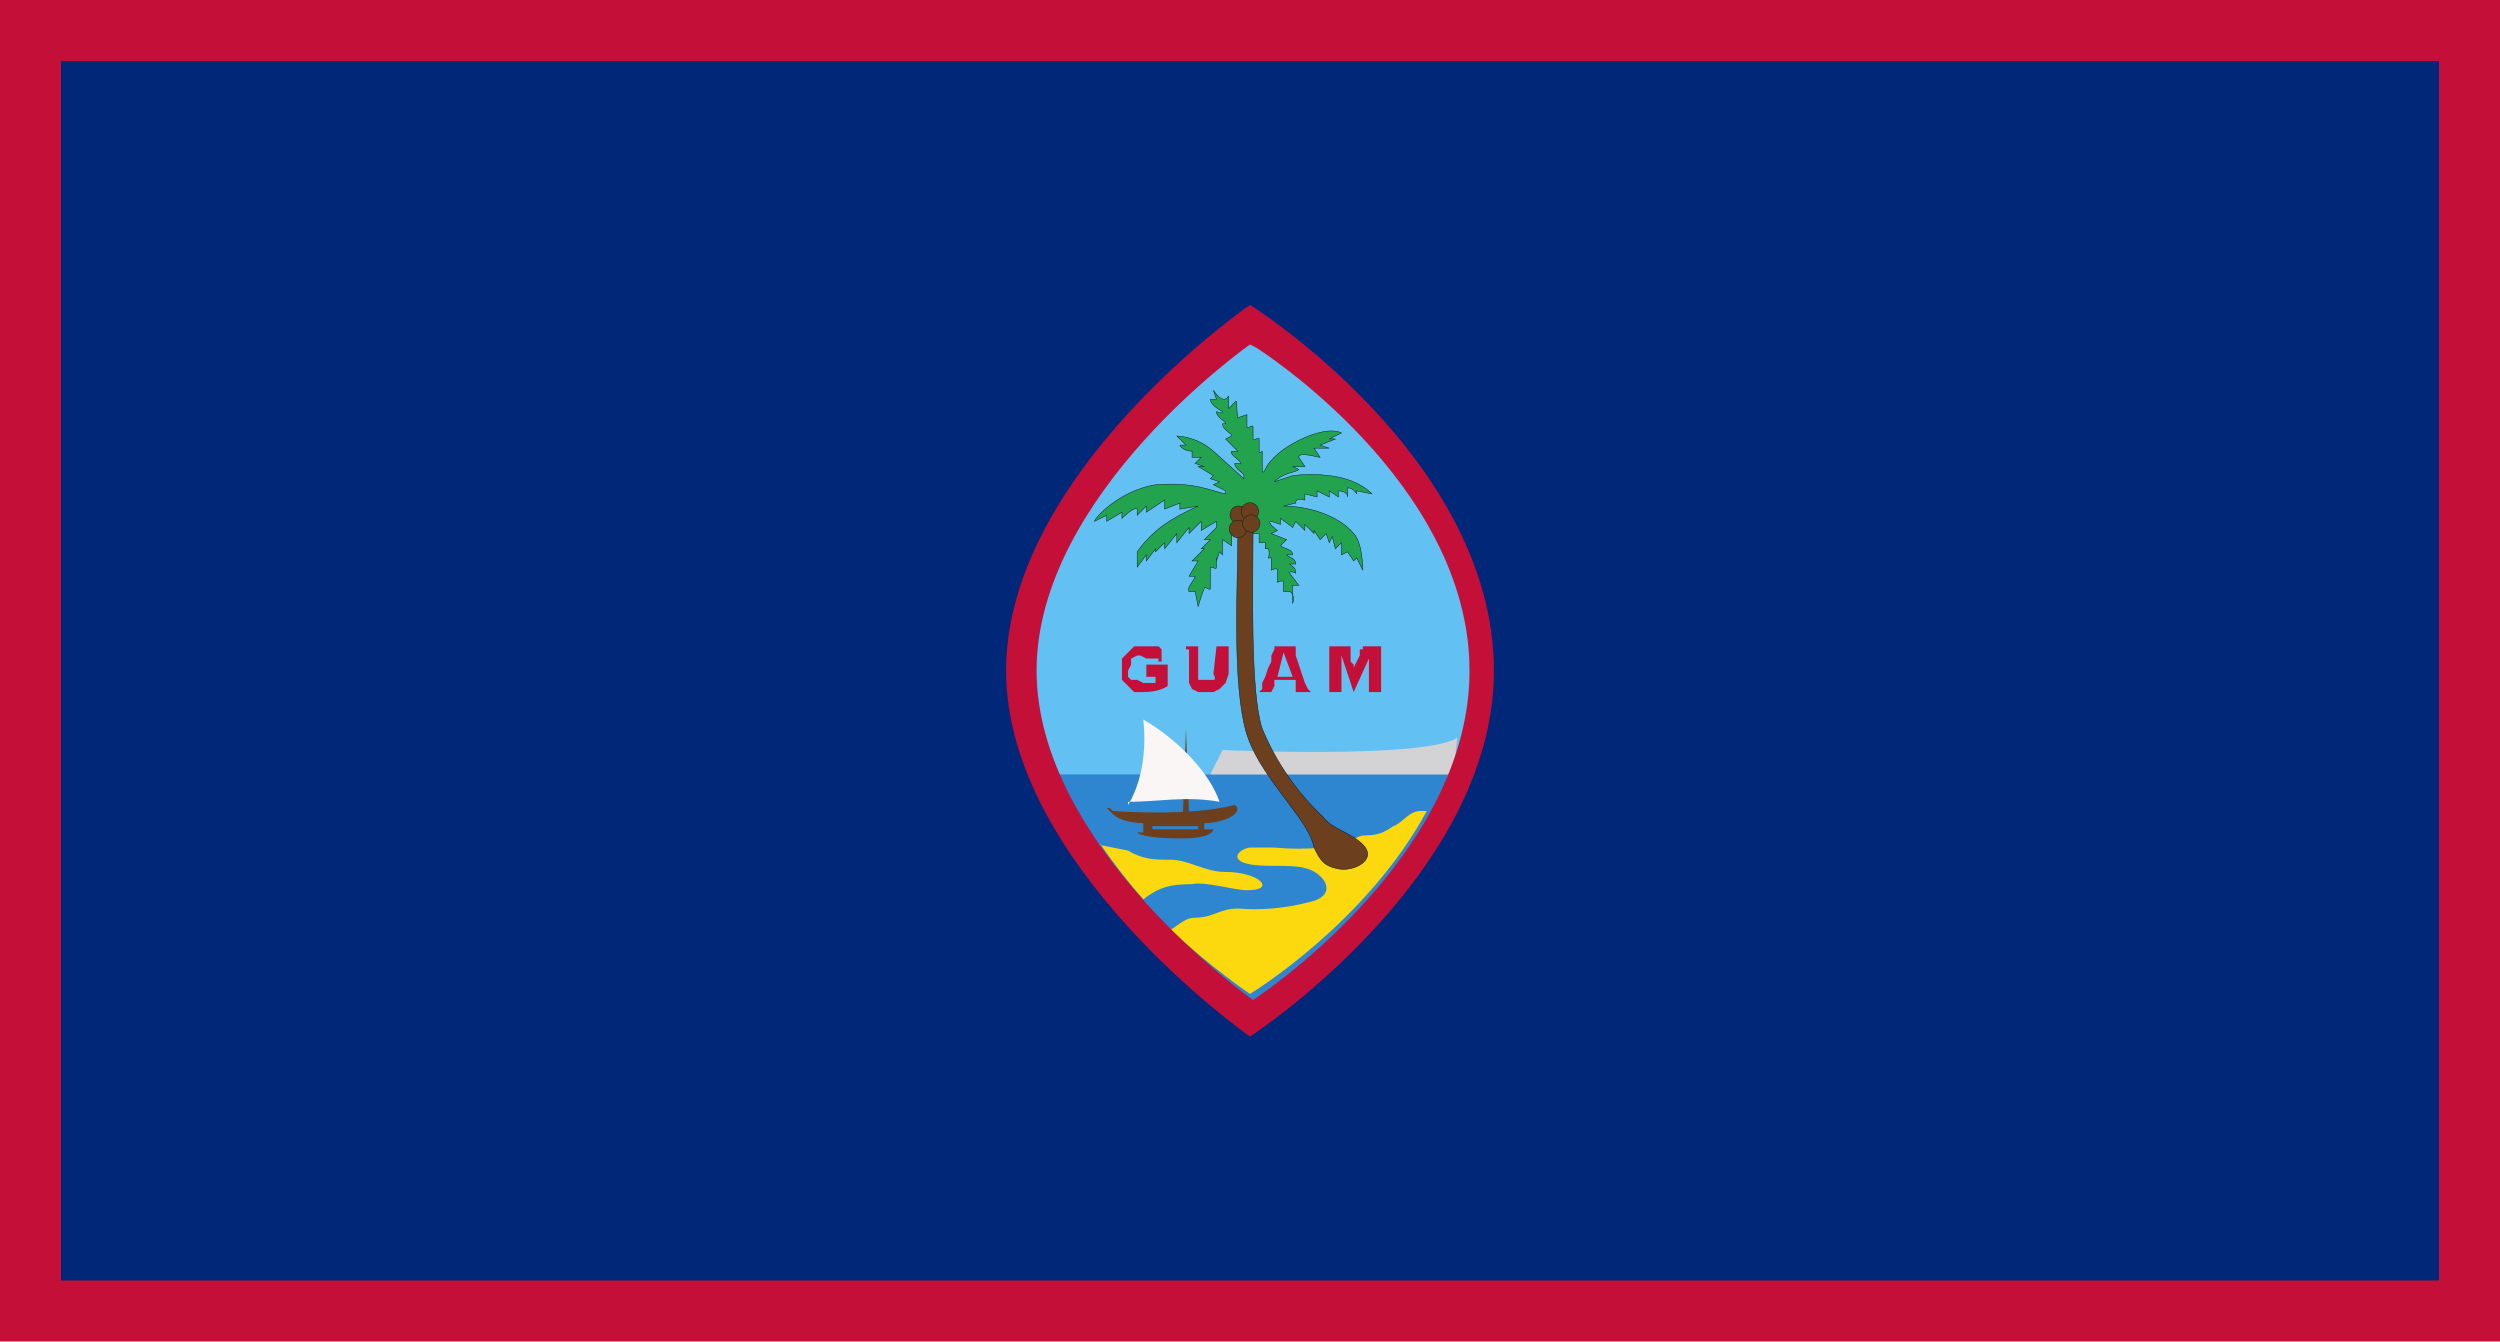
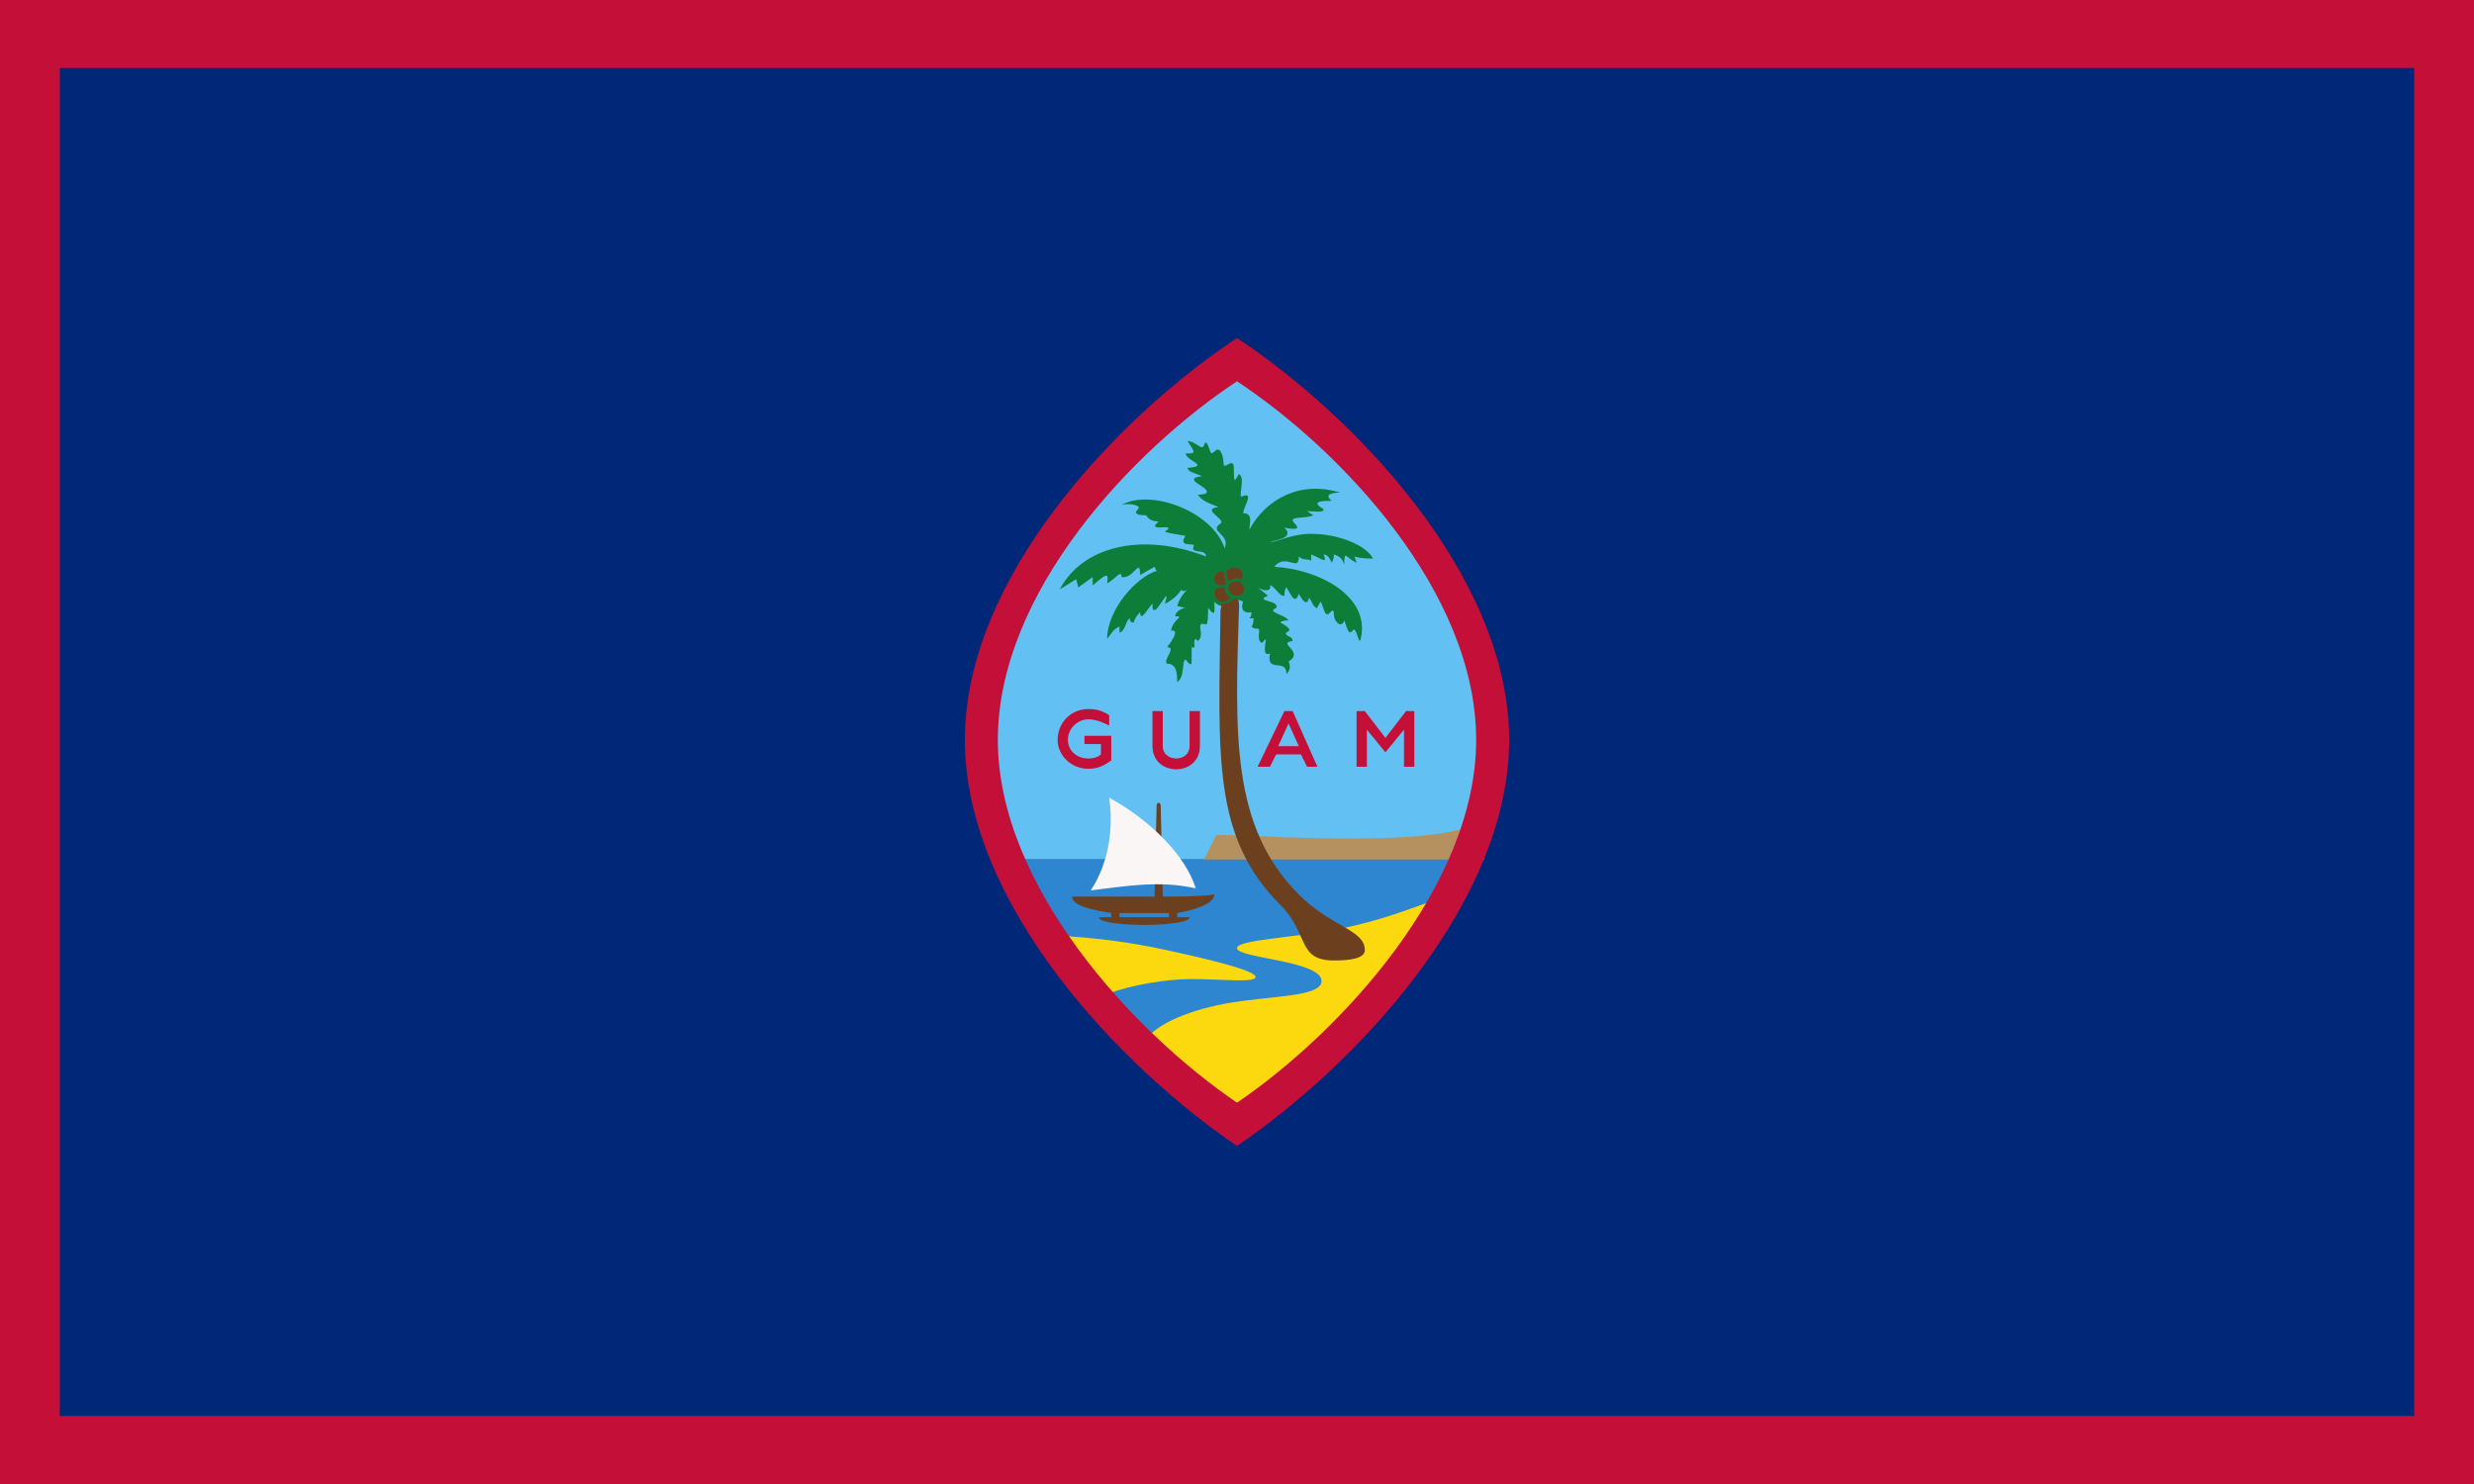
- <svg xmlns="http://www.w3.org/2000/svg" width="82in" height="44in" fill-rule="evenodd" clip-rule="evenodd" image-rendering="optimizeQuality" shape-rendering="geometricPrecision" text-rendering="geometricPrecision" viewBox="0 0 82 44">
-   <path fill="#c40f38" d="M0 0h82v44H0z" />
-   <path fill="#012778" d="M2 2h78v40H2z" />
-   <path fill="#62c1f2" d="M41 10.7s-7.6 5.5-7.6 11.2c0 5.8 7.6 11.4 7.6 11.4s7.6-5.2 7.6-11.4c0-6.1-7.6-11.2-7.6-11.2z" />
-   <path fill="#2d86cf" d="M34.3 25.4c2 4.4 6.7 8 6.7 8s4.9-3.5 6.8-8" />
-   <path fill="#d3d3d5" d="M47.8 24.2c-1.1.7-7.7.4-7.7.4l-.4.8h7.8l.2-.3z" />
-   <path fill="#fcd80e" d="m36 27.7 1 .2c.5.3.9.3 1.4.3.6 0 1.1.4 1.8.4 1.1 0 1.7.6.7.6-.4 0-1.4-.3-1.8-.2-.7 0-1.1.1-1.6.5a19.5 19.5 0 0 1-1.4-1.8zm2.4 2.8c.3-.2.5-.4.8-.4.6 0 .8-.3 1.4-.3a7 7 0 0 0 2.3-.2c1-.2.6-.9 0-1.1-.6-.2-1.5 0-2.1-.2-.5-.2 0-.5.2-.5h.8a8.4 8.4 0 0 0 1.6 0c1-.1 1-.4 1.4-.4.4 0 .6-.1.9-.3.3-.1.5-.5.9-.5h.2c-2 3.7-5.8 6-5.8 6s-1.2-.8-2.6-2.1z" />
-   <path fill="#6c401f" d="m38.9 23.9.1 2.8h-.2z" />
-   <path fill="#6c401f" d="M36.5 26.6s2.5.2 4-.2c0 0 .2.1 0 .3-.2.2-.7.3-1 .3v.2H39.8s0 .3-1 .3c-.3 0-1.3 0-1.5-.2h.2V27s-.7 0-1-.3l-.2-.2h.1zm1.3.5h1.5v.1h-1.5v-.1z" />
-   <path fill="#faf6f5" d="M37 26.4s.7-1 .5-2.8c1.2.7 2.2 1.8 2.5 2.7-1.1-.2-2 0-3 0z" />
-   <path fill="#c40f38" d="M41 10s-8 5.5-8 12c0 6.4 8 12 8 12s8-5.2 8-12c0-7-8-12-8-12zm0 1.3S34 16.2 34 22c0 5.8 7.1 10.8 7.1 10.8s7.1-4.6 7.1-10.8-7-10.6-7-10.6z" />
-   <path fill="#6c401f" stroke="#0a1a1d" stroke-width=".016" d="M43.1 27.8c.2.4.3.6.8.7.5.1 1.3-.3.8-.8-.4-.4-1-.5-1.3-.9a8.4 8.4 0 0 1-2-2.9c-.4-1.2-.3-4.7-.3-6.5v-.5c0-.1-.5.1-.6.3l.1.3c0 1.7-.2 5 .3 6.6.3.9.9 1.6 1.4 2.3.3.4.7.9.8 1.4z" />
-   <path fill="#24a34e" stroke="#0a1a1d" stroke-width=".016" d="M36.3 16.9v.2l.5-.3v.2s.4-.4.5-.3v.2l.3-.3v.2l.6-.4v.3l.5-.2v.2l.6-.1c-.9.4-1.5.8-2 1.5v.5l.3-.4v.2l.3-.4v.1l.3-.3v.2l.4-.5v.3l.4-.5v.2l.4-.4v.3l.5-.3v.2l-.4.4h.2l-.3.3h.1l-.4.4h.2l-.3.5h.2c0 .1-.3.4-.2.5h.2l.1.5a4.8 4.8 0 0 1 .2-.6c0-.1.2.1.2 0v-.7c.1 0 .2.1.2 0v-.3.1l.1-.3.1.1v-.5l.3.2v-.4h.1v-.2h.6v.2h.2v.3h.2v.2h.1a.4.4 0 0 1 0 .3h.1v.4s.2-.1.2 0v.4s.2-.1.2 0v.3h.2c.2.1.1.4.1.4v-.6h.2l-.3-.4c0-.1.2 0 .2 0 0-.2-.1-.2-.2-.3h.2c0-.2-.2-.2-.3-.3h.2c0-.2-.3-.2-.4-.3l.2-.2-.5-.2.2-.1s-.4-.3-.2-.3l.3.1V17l.4.3.1-.2.3.3v-.2l.3.3v-.1l.2.3.2-.2.1.3.1-.2.1.4.2-.2v.4l.2-.1.2.3.1-.1.2.4s0-.9-.3-1.2c-.5-.6-1.5-.9-2.3-.9l.4-.1c0-.2.2-.1.3-.1v-.2l.4.1v-.2l.4.2v-.2l.3.2v-.2s.3 0 .3.2V16c.2 0 .3.2.3.2v-.1l.5.1c-.2-.2-.6-.5-1.4-.6a4.7 4.7 0 0 0-1.2 0l-.6.2c.3-.3.7-.3.8-.4l-.2-.1h.4l-.2-.3c0-.2.6 0 .7 0l-.2-.3h.5l-.3-.1.5-.2a.7.7 0 0 0-.2 0l.4-.2c-.6-.3-2.2.5-2.5 1.2-.1.2-.1 0-.1-.1v-.5s-.1.1-.1 0v-.4c0-.1-.2.1-.2 0V14c0-.1-.2.1-.2 0v-.4l-.3.1c-.1-.6.1-.7-.3-.3V13c-.2.3-.5-.2-.5-.2l.1.3h-.2c0 .2.4.4.4.4 0 .1-.2 0-.2 0 0 .2.3.3.3.4h-.1c0 .2.3.3.3.4l-.2.1.4.4h-.2c-.1.1.3.3.3.4h-.2c0 .2.3.3.3.4v.1l-1-.9a2 2 0 0 0-1.2-.5l.3.3h-.2c.1.2.4.2.4.2v.2h.3l-.2.2.3.1h-.2l.5.3-.1.1.3.1-.2.1.4.2v.1c-.5-.1-1-.4-2.3-.3-1.2.2-2 1.1-2 1.2l.4-.2z" />
-   <circle cx="40.631" cy="16.881" r=".286" fill="#6c401f" stroke="#0a1a1d" stroke-linecap="round" stroke-linejoin="round" stroke-miterlimit="33" stroke-width=".016" paint-order="markers fill stroke" />
-   <circle cx="40.605" cy="17.35" r=".286" fill="#6c401f" stroke="#0a1a1d" stroke-linecap="round" stroke-linejoin="round" stroke-miterlimit="33" stroke-width=".016" paint-order="markers fill stroke" />
-   <circle cx="40.998" cy="16.774" r=".286" fill="#6c401f" stroke="#0a1a1d" stroke-linecap="round" stroke-linejoin="round" stroke-miterlimit="33" stroke-width=".016" paint-order="markers fill stroke" />
-   <circle cx="41.041" cy="17.172" r=".286" fill="#6c401f" stroke="#0a1a1d" stroke-linecap="round" stroke-linejoin="round" stroke-miterlimit="33" stroke-width=".016" paint-order="markers fill stroke" />
-   <path fill="#c40f38" d="M37.6 22.2v-.4h.7v.7q-.3.2-.8.2h-.3l-.2-.2-.2-.2v-.7l.2-.2.2-.2H38l.1.1v.4H38v-.1H37.6l-.2-.1h-.1l-.2.1v.2l-.1.2v.2l.1.1h.2l.2.1H37.9v-.2zm2.3-1h.4v.9l-.1.3-.2.2-.2.1h-.5l-.2-.1-.1-.2v-1.1h-.1v-.1h.5-.1v1.1h.5q.1 0 0-.2zm1.8 1.5h-.4l.1-.1v-.2l.1-.2.1-.3.1-.2v-.2l.1-.2v-.1h.7V21.5l.1.3.1.3.1.3.1.2.1.1h-.5V22.3h-.7v.2zm.7-.5-.3-.8-.2.8zm2.4.5h.1v-1.1l-.5 1.1-.4-1.2v1.2h-.4v-1.5h.7v.5l.1.1v.1l.1-.2.1-.2v-.2h.1v-.1h.6v1.5h-.5z" paint-order="markers fill stroke" />
+ <svg xmlns="http://www.w3.org/2000/svg" width="1200" height="720">
+   <path fill="#012778" d="M0 0h1200v720H0z" />
+   <path fill="#62c1f2" d="M482 417h236V304L600 166 482 304Z" />
+   <path fill="#2d86cf" d="m600 552 118-135H482Z" />
+   <path fill="#b5915f" d="m584 417 6-12c40 1 100 6 130-6v18Z" />
+   <path fill="#fcd80e" d="M538 482c10-4 28-7 40-7 14 0 31 2 31-1s-20-8-43-13c-18-4-35-6-52-7Zm62 70 103-118c-19 7-34 13-55 17s-48 5-48 9c0 5 41 6 41 16 0 8-26 7-47 11s-33 11-37 16Z" />
+   <path fill="#c40f38" d="M0 720h1200V0H0Zm29-33V33h1142v654Zm571-131c56-38 132-117 132-197s-76-158-132-195c-56 37-132 115-132 195s76 159 132 197Zm0-21c-50-34-116-105-116-176 0-72 66-141 116-174 50 33 116 102 116 174 0 71-66 142-116 176Zm-72-162c5 0 8-2 11-4v-12h-13v4h8v5c-1 1-3 2-6 2-6 0-10-4-10-9 0-6 5-10 10-10 4 0 8 2 10 3v-5c-3-2-6-3-10-3-9 0-15 7-15 15 0 7 6 14 15 14Zm31-11c0 15 23 15 23 0v-17h-5v17c0 8-13 8-13 0v-17h-5Zm51 10h6l3-6h12l3 6h5l-12-27h-4Zm10-10 5-11 5 11Zm38 10h5v-18l9 11 9-11v18h5v-27h-4l-10 13-10-13h-4Z" />
+   <path fill="#0f7d3a" d="M589 292c6 6 8-4 14 0-1 2-1 6 4 5 0 1 0 2-1 3h2c0 1 0 3-1 4 1 1 2 1 3 1 2 0-1 5 2 7l2-2c0 2-2 9 2 7-2 10 8 2 8 10 2-2 2-4 1-6 8-5-6-9 2-10 0-2-2-2-3-3-2-2 6-1-3-6 1-1 3-1 4-1-2-3-11-4-6-6 2-4-11-3-4-6l-5-4c3 2 7 2 6-1 2 0 5 6 7 5 0-1 0-3 1-4 2 3 4 9 6 3 2 4 4 6 5 2 1 1 2 5 4 5 0 0 0-1 1-2 1-4 2 6 4 5 1 0 3-4 3 0s4 7 5 3c1 2 2 8 4 5s3 8 4 4c5-21-21-34-42-35 6-7 12 3 12-5 2 2 4 1 6 2v-3c5 2 8 5 6 0 2 0 3 2 4 4 1-2 1-3 1-4 3 1 4 2 5 5 0-8 1-3 6-1l-1-3c3 1 7 1 9 1-3-6-16-12-30-12-10 0-16 4-20 4 3-1 12-2 7-7 5 1 8 1 5-2-4-4 5-2 9-4l-3-2c4 0 8 1 8-1-7-4 0-4 4-4-4-3 0-4 4-4-19-6-36 3-44 18 0-3 2-8-3-8 0-3 6-11-1-8-1-2 2-9-1-11l-2 3c-1-1 0-7-1-8s-3 1-4 1 0-4-2-7-4 3-5 0-2-6-3-3-4-2-8-2c4 6 4 6-1 6 1 4 12 6 1 7 0 2 5 3 7 4-7 1-3 3 0 5 6 4-1 4-2 4 2 3 5 4 10 6-9 1 4 6 1 8-6 4 5 5 2 12-6-18-36-29-50-21 3-1 10 0 8 2s-1 3 4 3c1 2 3 3 6 3-7 6 10 0 3 5 3 1 5 1 10 2-4 6 5 3 4 5-2 4 6 1 6 5-31-12-60-5-71 16l8-5 1 4 7-5v4c6-5 8-7 7-1 4-2 7-7 7-3 6 1 9-10 9-1l7-4 1 2c-10 3-24 19-24 33 1-1 3-5 6-6v3c3-1 3-6 5-7 0 2 1 2 2 2 0-1 1-3 3-5 0 6 5-4 6-4 0 2 0 3 1 3 2 0 8-13 5-3 4-2 7-5 8-7 0 1 2 1 3 0-3 3-4 5-5 8l4 1c-2 0-5 2-5 4 5 0-1 1-2 7 5-1-1 7-2 8 5 0-2 6 0 8 4 0 5 3 5 9 4-3 2-10 4-11 1 1 3 4 3 1v-7c3 1 0-3 2-4l1 1c4-3-2-10 4-8 1 0 1-6 1-8 4 5 3 1 3-3Z" />
+   <path fill="#6c401f" d="M647 466c-18 0-12-13-26-27-33-33-30-72-29-143 0-1 1-2 0-3 5 1 9-7 9 1-2 62-4 107 29 140 16 16 32 17 32 27 0 4-7 5-15 5Zm-50-176c-6 7-13-6-3-5 0 2 1 4 3 5Zm-4-6c-3 0-4-1-4-3 0-4 5-5 5-2s2 5-1 5Zm7 5c-5 0-6-7 0-7 4 0 5 7 0 7Zm-4-7c-1-1-1-4-1-5 4-4 10 0 7 4-2-1-5 0-6 1Zm-53 163v-2h24v2Zm-10 0c0 5 44 5 44 0h-6v-2c6-1 18-4 18-9-7 1-16 1-25 1l-1-44c0-2-2-2-2 0l-1 44h-40c0 5 13 7 19 8v2Z" />
+   <path fill="#faf6f5" d="M529 432c17-2 33-5 51-1-5-16-22-33-42-44 4 28-9 45-9 45Z" />
</svg>
